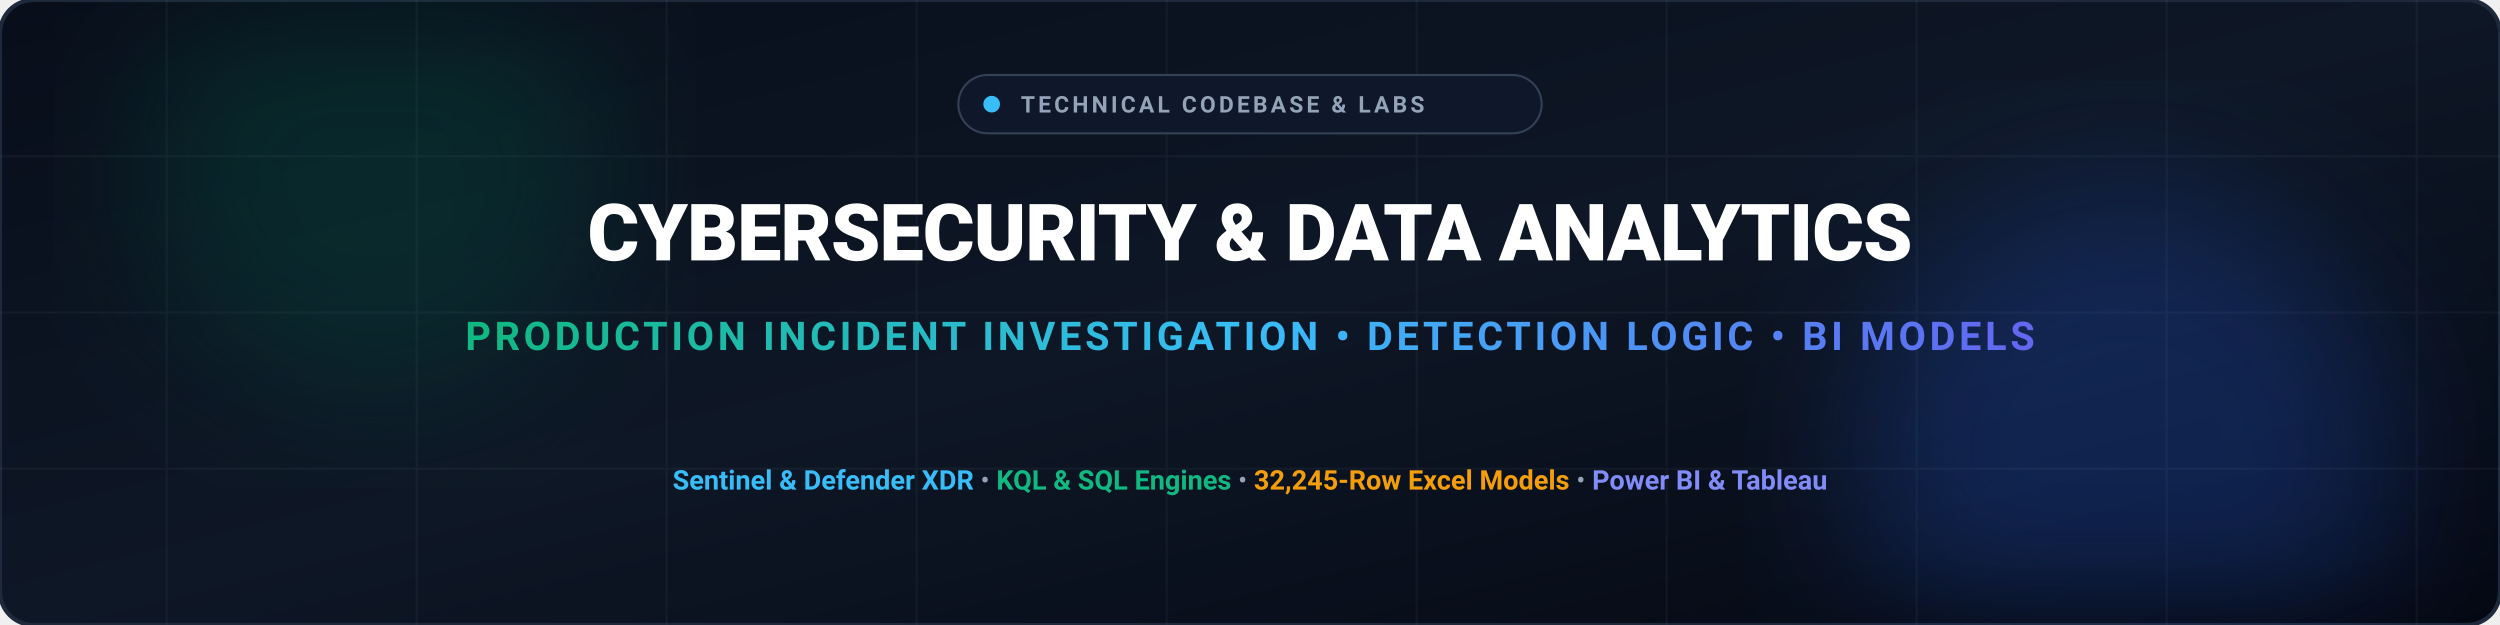
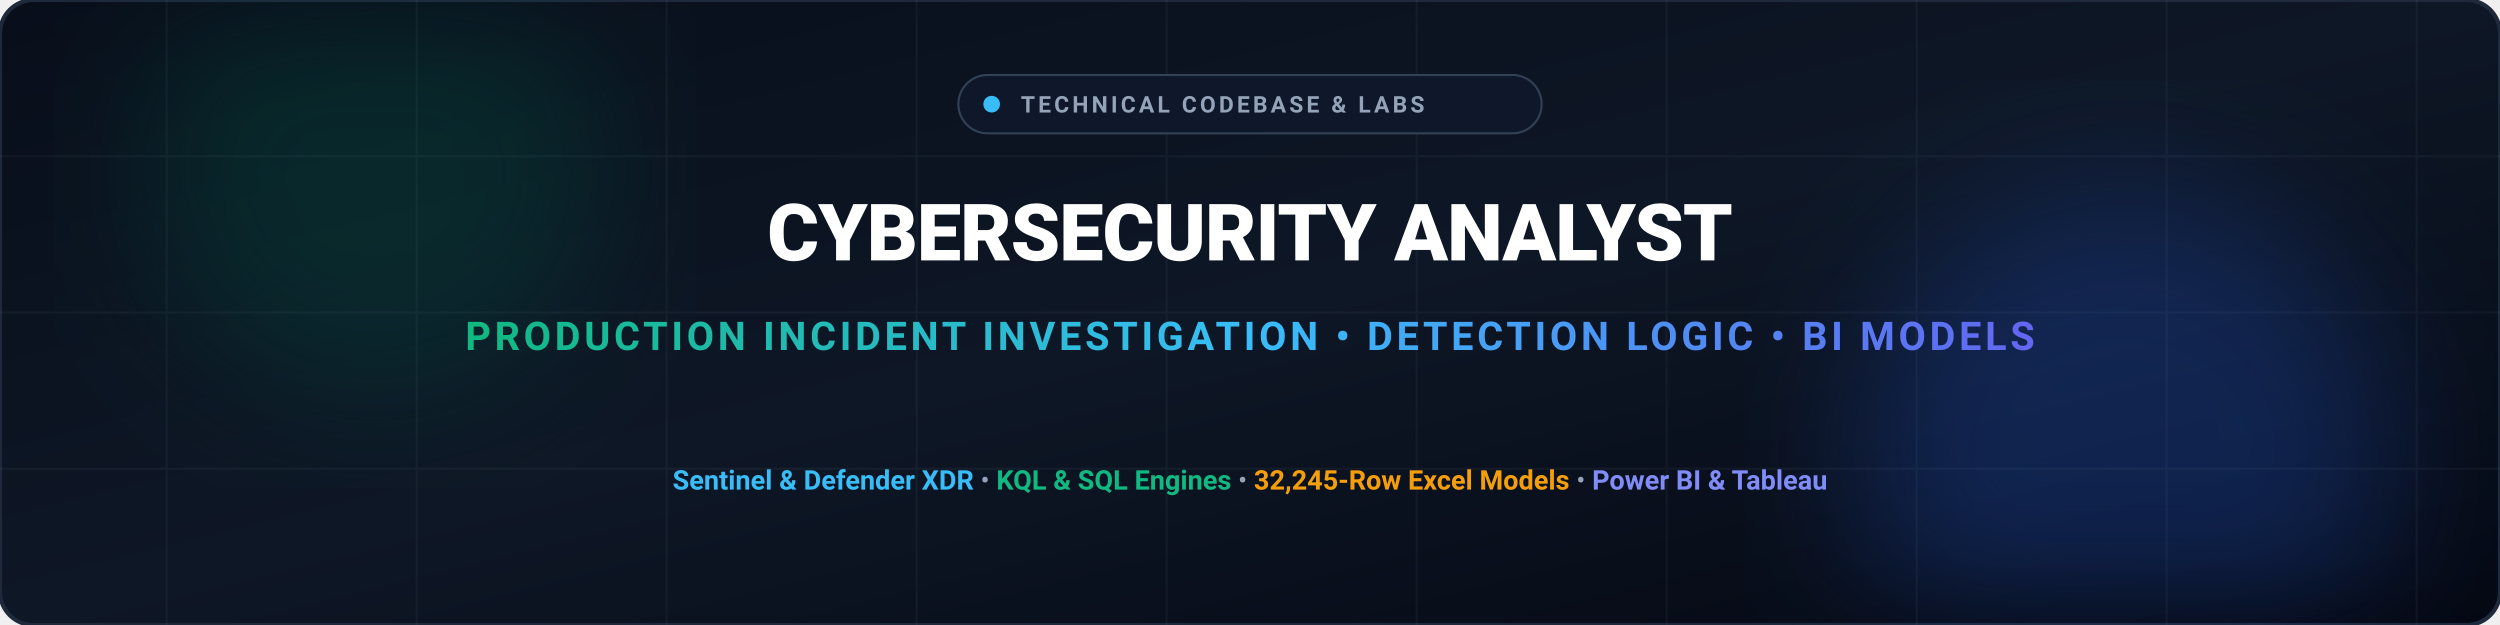
<svg xmlns="http://www.w3.org/2000/svg" width="1200" height="300" viewBox="0 0 1200 300" fill="none">
  <defs>
    <linearGradient id="projBg" x1="0%" y1="0%" x2="100%" y2="100%">
      <stop offset="0%" stop-color="#080e1a" />
      <stop offset="50%" stop-color="#0e1726" />
      <stop offset="100%" stop-color="#040711" />
    </linearGradient>
    <linearGradient id="projGrad" x1="0%" y1="0%" x2="100%" y2="0%">
      <stop offset="0%" stop-color="#10B981" />
      <stop offset="50%" stop-color="#38BDF8" />
      <stop offset="100%" stop-color="#6366F1" />
    </linearGradient>
    <linearGradient id="projLine" x1="0%" y1="0%" x2="100%" y2="0%">
      <stop offset="0%" stop-color="#10B981" stop-opacity="0" />
      <stop offset="50%" stop-color="#38BDF8" stop-opacity="0.9" />
      <stop offset="100%" stop-color="#6366F1" stop-opacity="0" />
    </linearGradient>
    <filter id="projGlow" x="-20%" y="-20%" width="140%" height="140%">
      <feGaussianBlur stdDeviation="35" result="blur" />
    </filter>
  </defs>
  <rect width="1200" height="300" rx="16" fill="url(#projBg)" />
  <rect width="1200" height="300" rx="16" stroke="#1E293B" stroke-width="2" />
  <circle cx="180" cy="80" r="110" fill="#047857" opacity="0.22" filter="url(#projGlow)" />
  <circle cx="1020" cy="220" r="130" fill="#2563EB" opacity="0.25" filter="url(#projGlow)" />
  <g opacity="0.06" stroke="#94A3B8" stroke-width="1">
    <line x1="80" y1="0" x2="80" y2="300" />
    <line x1="200" y1="0" x2="200" y2="300" />
    <line x1="320" y1="0" x2="320" y2="300" />
    <line x1="440" y1="0" x2="440" y2="300" />
    <line x1="560" y1="0" x2="560" y2="300" />
    <line x1="680" y1="0" x2="680" y2="300" />
    <line x1="800" y1="0" x2="800" y2="300" />
    <line x1="920" y1="0" x2="920" y2="300" />
    <line x1="1040" y1="0" x2="1040" y2="300" />
    <line x1="1160" y1="0" x2="1160" y2="300" />
    <line x1="0" y1="75" x2="1200" y2="75" />
    <line x1="0" y1="150" x2="1200" y2="150" />
    <line x1="0" y1="225" x2="1200" y2="225" />
  </g>
  <g transform="translate(460, 36)">
    <rect width="280" height="28" rx="14" fill="#0F172A" stroke="#334155" stroke-width="1" />
    <circle cx="16" cy="14" r="4" fill="#38BDF8" />
    <text x="30" y="18" fill="#94A3B8" font-family="-apple-system, BlinkMacSystemFont, 'Segoe UI', Roboto, sans-serif" font-size="11" font-weight="600" letter-spacing="1.5">TECHNICAL CODEBASE &amp; LABS</text>
  </g>
  <text x="600" y="125" text-anchor="middle" fill="#FFFFFF" font-family="-apple-system, BlinkMacSystemFont, 'Segoe UI', Roboto, 'SF Pro Display', sans-serif" font-size="38" font-weight="800" letter-spacing="-0.5">
-     CYBERSECURITY &amp; DATA ANALYTICS
+     CYBERSECURITY ANALYST
  </text>
  <text x="600" y="168" text-anchor="middle" fill="url(#projGrad)" font-family="-apple-system, BlinkMacSystemFont, 'Segoe UI', Roboto, 'SF Pro Text', sans-serif" font-size="19" font-weight="700" letter-spacing="1.8">
    PRODUCTION INCIDENT INVESTIGATION • DETECTION LOGIC • BI MODELS
  </text>
  <line x1="280" y1="195" x2="920" y2="195" stroke="url(#projLine)" stroke-width="2" />
  <g transform="translate(600, 235)" text-anchor="middle" font-family="-apple-system, BlinkMacSystemFont, 'Segoe UI', Roboto, monospace" font-size="13" fill="#94A3B8">
    <text x="0" y="0">
      <tspan fill="#38BDF8" font-weight="600">Sentinel &amp; Defender XDR</tspan>  •  
      <tspan fill="#10B981" font-weight="600">KQL &amp; SQL Engines</tspan>  •  
      <tspan fill="#F59E0B" font-weight="600">32,245-Row Excel Models</tspan>  •  
      <tspan fill="#818CF8" font-weight="600">Power BI &amp; Tableau</tspan>
    </text>
  </g>
</svg>
